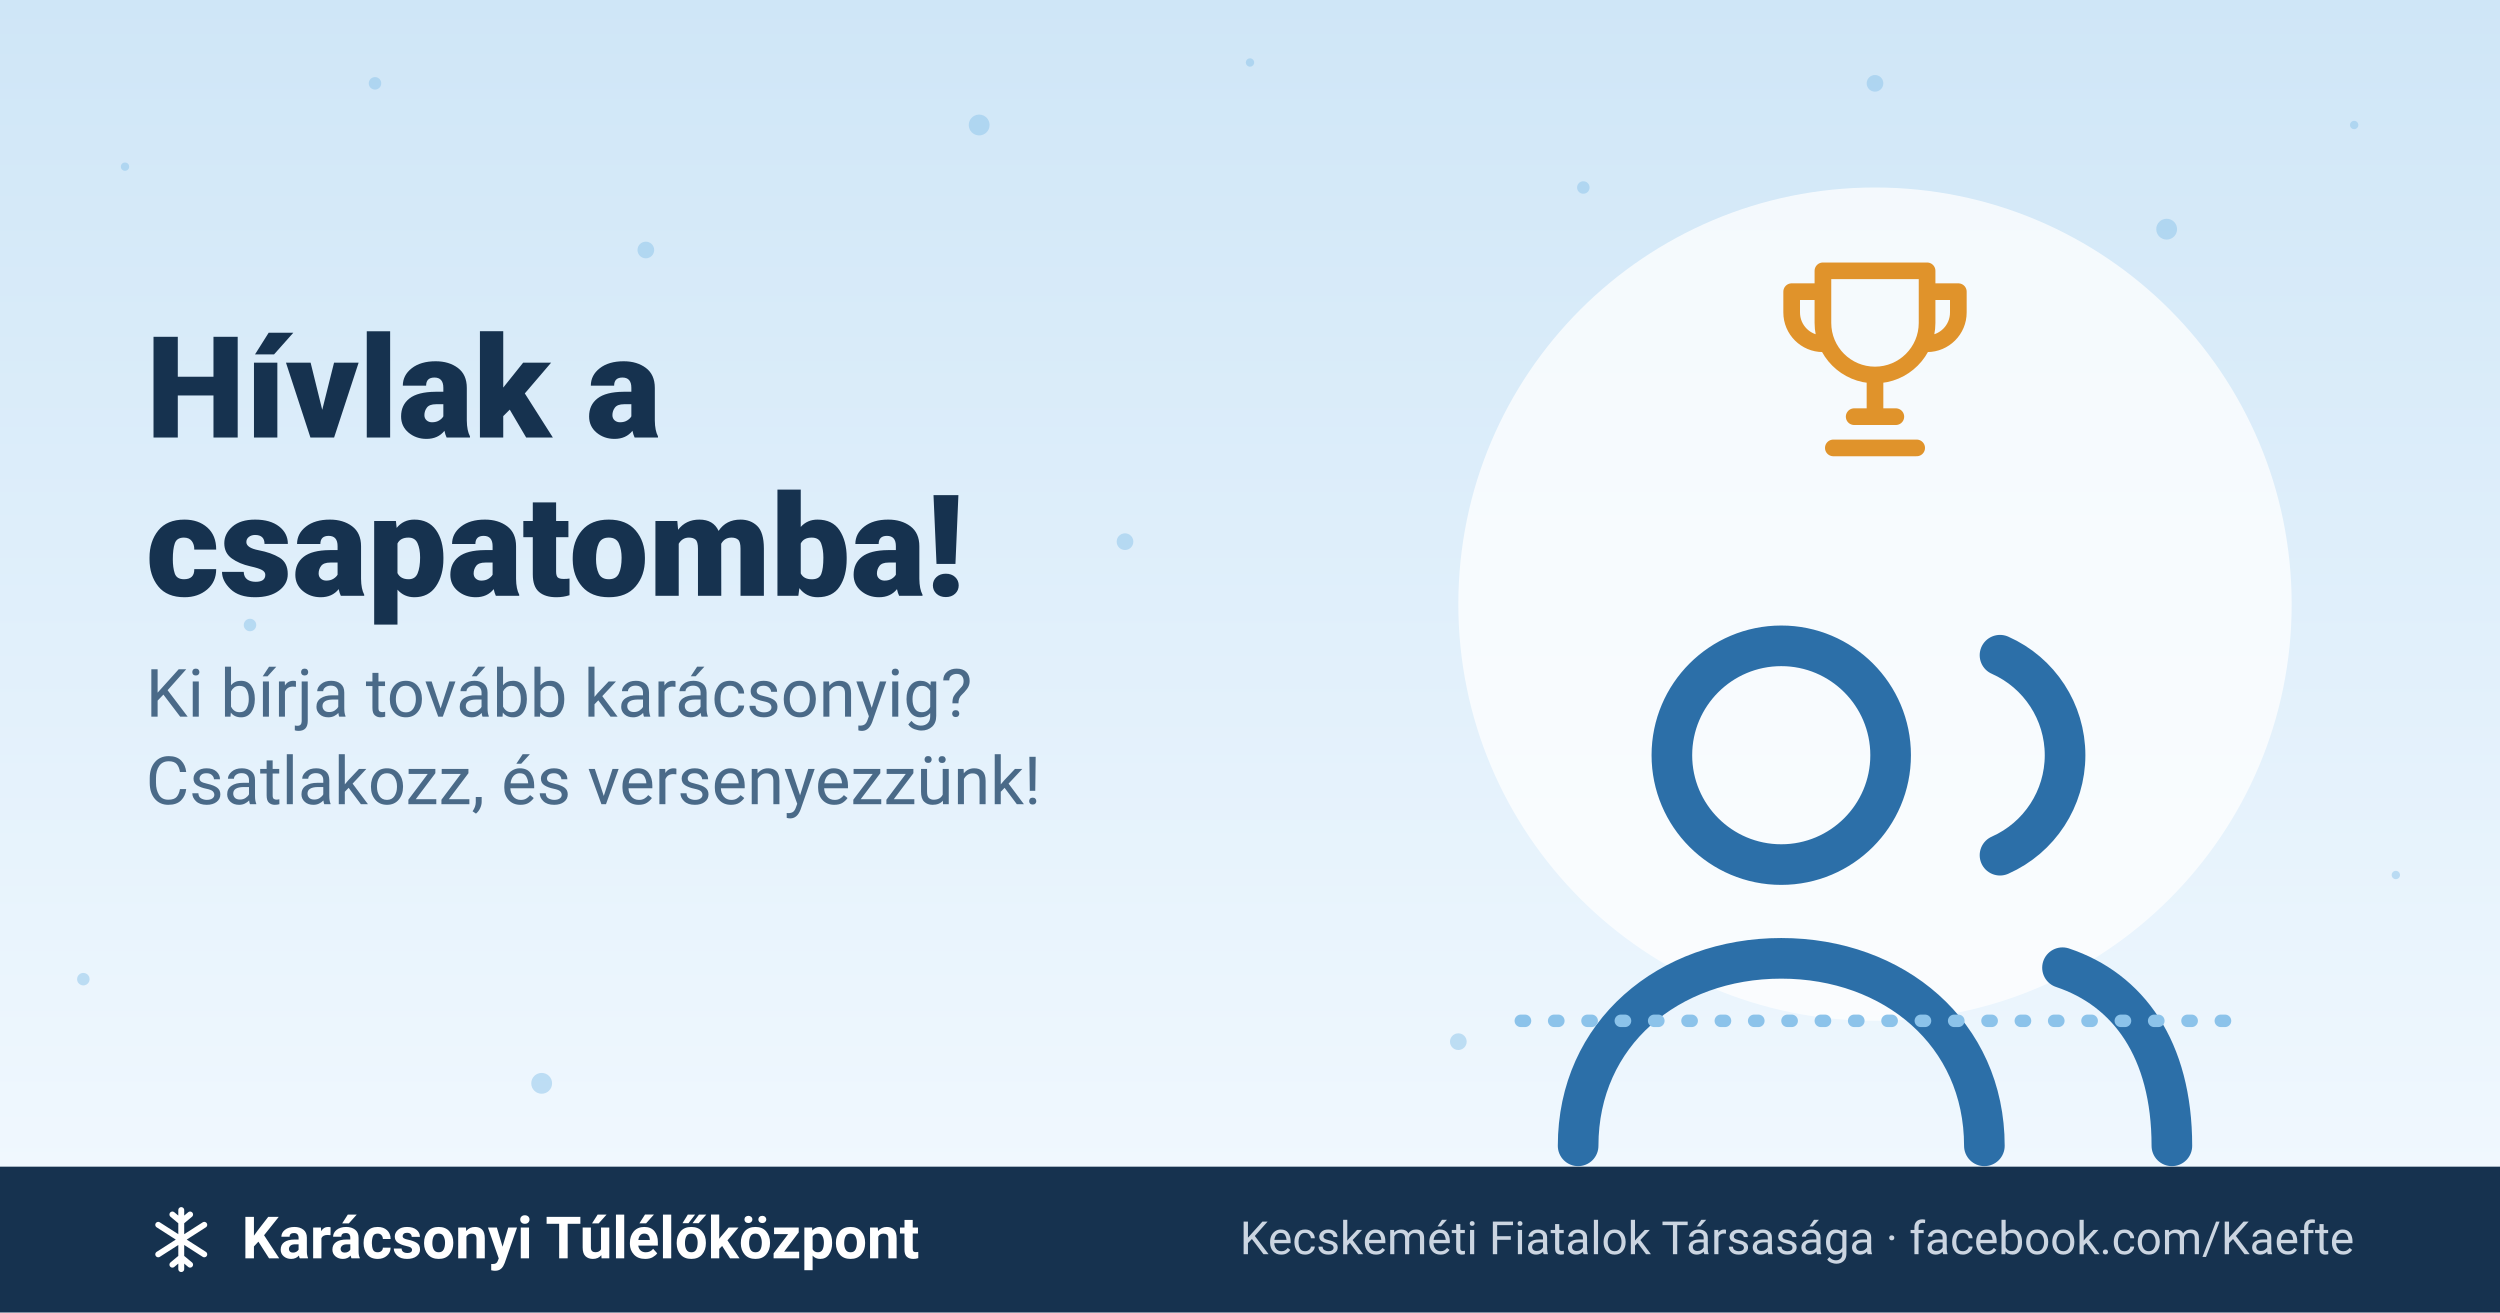
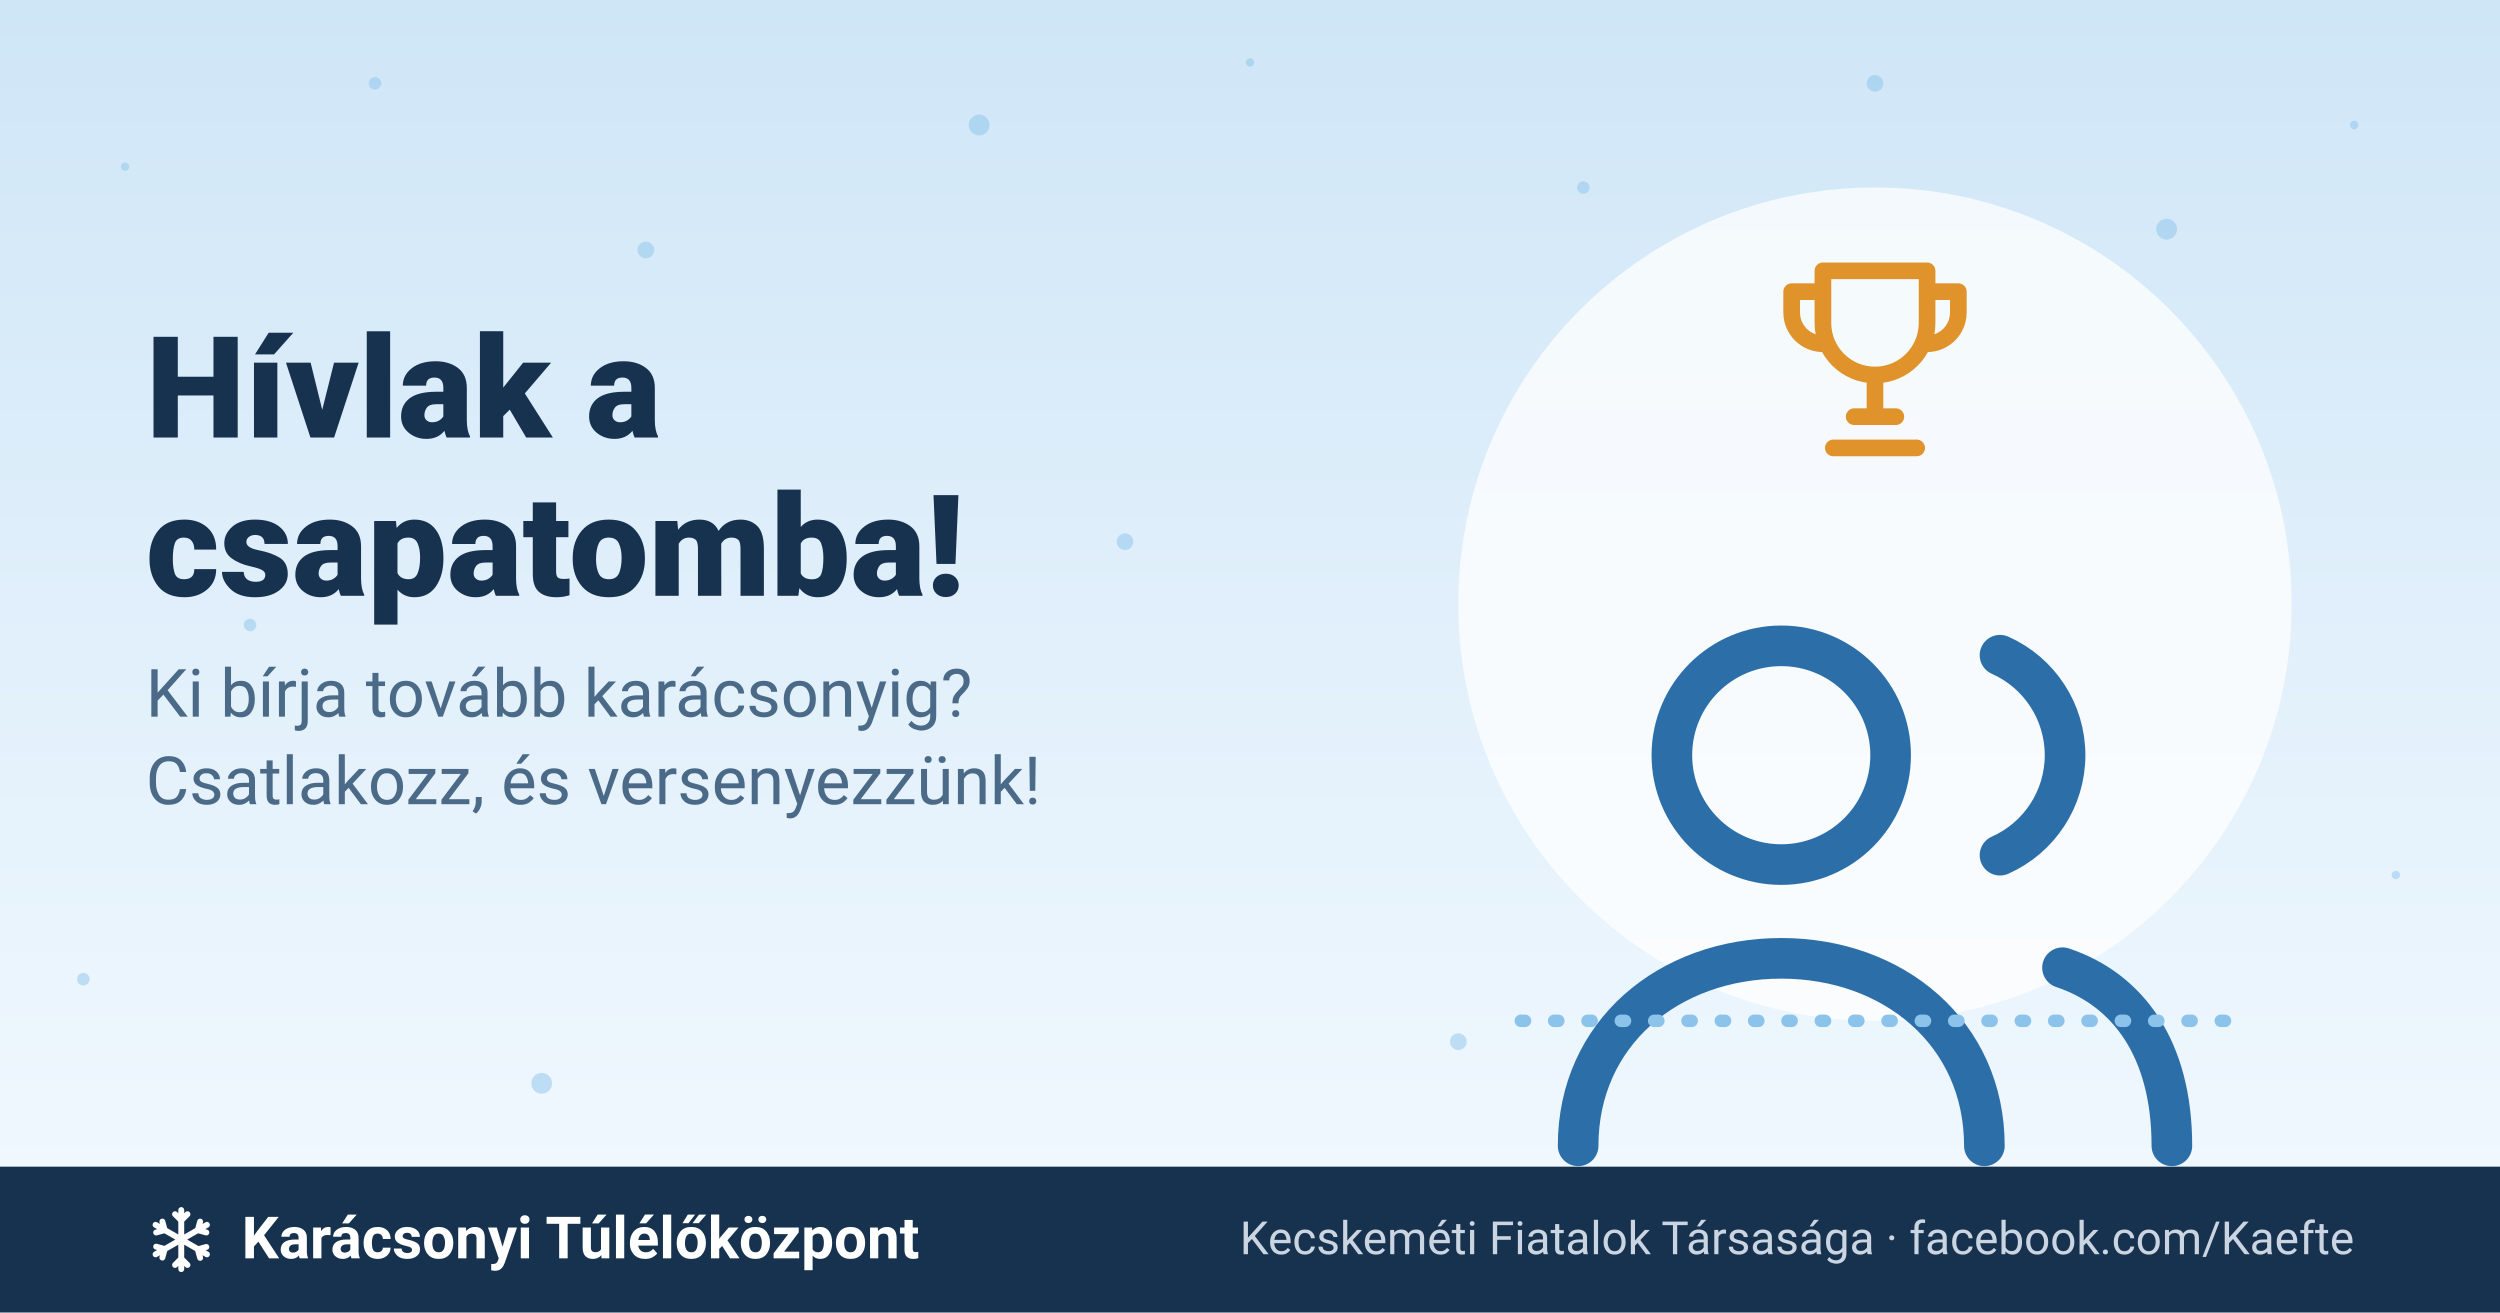
<svg xmlns="http://www.w3.org/2000/svg" viewBox="0 0 1200 630" font-family="system-ui,'Segoe UI',Roboto,'DejaVu Sans',Arial,sans-serif">
  <defs>
    <linearGradient id="bgteam" x1="0" y1="0" x2="0" y2="1">
      <stop offset="0" stop-color="#cfe6f7" />
      <stop offset="1" stop-color="#f4faff" />
    </linearGradient>
  </defs>
  <rect width="1200" height="630" fill="url(#bgteam)" />
  <circle cx="60" cy="80" r="2" fill="#8cc3ea" opacity="0.5" />
  <circle cx="180" cy="40" r="3" fill="#8cc3ea" opacity="0.5" />
  <circle cx="310" cy="120" r="4" fill="#8cc3ea" opacity="0.5" />
  <circle cx="470" cy="60" r="5" fill="#8cc3ea" opacity="0.5" />
  <circle cx="600" cy="30" r="2" fill="#8cc3ea" opacity="0.5" />
  <circle cx="760" cy="90" r="3" fill="#8cc3ea" opacity="0.5" />
  <circle cx="900" cy="40" r="4" fill="#8cc3ea" opacity="0.5" />
  <circle cx="1040" cy="110" r="5" fill="#8cc3ea" opacity="0.5" />
  <circle cx="1130" cy="60" r="2" fill="#8cc3ea" opacity="0.5" />
  <circle cx="120" cy="300" r="3" fill="#8cc3ea" opacity="0.5" />
  <circle cx="540" cy="260" r="4" fill="#8cc3ea" opacity="0.5" />
  <circle cx="980" cy="330" r="5" fill="#8cc3ea" opacity="0.5" />
  <circle cx="1150" cy="420" r="2" fill="#8cc3ea" opacity="0.5" />
  <circle cx="40" cy="470" r="3" fill="#8cc3ea" opacity="0.5" />
  <circle cx="700" cy="500" r="4" fill="#8cc3ea" opacity="0.5" />
  <circle cx="260" cy="520" r="5" fill="#8cc3ea" opacity="0.5" />
  <rect x="0" y="560" width="1200" height="70" fill="#16324f" />
  <g transform="translate(70,578) scale(1.416667)" fill="none" stroke="#fff" stroke-width="2" stroke-linecap="round" stroke-linejoin="round">
-     <path d="M12 2v20M4.2 7l15.6 10M4.2 17L19.8 7M9 3.5l3 2.5 3-2.5M9 20.5l3-2.5 3 2.5" />
+     <path d="M12.0 2.0L12.0 22.0M20.7 7.0L3.3 17.0M20.7 17.0L3.3 7.0M12.0 5.5l-2.1 -2.1M12.0 5.5l2.1 -2.1M6.4 8.8l-2.9 0.8M6.4 8.8l-0.8 -2.9M6.4 15.2l-0.8 2.9M6.4 15.2l-2.9 -0.8M12.0 18.5l2.1 2.1M12.0 18.5l-2.1 2.1M17.6 15.3l2.9 -0.8M17.6 15.3l0.8 2.9M17.6 8.8l0.8 -2.9M17.6 8.8l2.9 0.8" />
  </g>
  <text x="116" y="604" font-size="28" font-weight="700" fill="#fff">Karácsonyi Túlélőközpont</text>
  <text x="1130" y="602" font-size="22" fill="#cbd5e1" text-anchor="end">Kecskeméti Fiatalok Társasága · facebook.com/Kaefte</text>
  <text x="70" y="210" font-size="68" font-weight="800" fill="#16324f">Hívlak a</text>
  <text x="70" y="286" font-size="68" font-weight="800" fill="#16324f">csapatomba!</text>
  <text x="70" y="344" font-size="32" fill="#4a6a88">Ki bírja tovább karácsonyig?</text>
  <text x="70" y="386" font-size="32" fill="#4a6a88">Csatlakozz, és versenyezzünk!</text>
  <g transform="translate(650,50)">
    <circle cx="250" cy="240" r="200" fill="#fff" opacity=".75" />
    <g transform="translate(190,60) scale(5)" fill="none" stroke="#e0932b" stroke-width="1.6" stroke-linecap="round" stroke-linejoin="round">
      <path d="M7 4h10v5a5 5 0 01-10 0zM7 6H4v2a3 3 0 003 3M17 6h3v2a3 3 0 01-3 3M12 14v4M8 21h8M10 18h4" />
    </g>
    <g transform="translate(70,200) scale(15)" fill="none" stroke="#2c6fa8" stroke-width="1.3" stroke-linecap="round" stroke-linejoin="round">
      <path d="M9 11a3.5 3.5 0 100-7 3.5 3.5 0 000 7zM2.5 20c0-3.6 2.9-6 6.5-6s6.5 2.4 6.5 6M16 4.3a3.5 3.5 0 010 6.4M18 14.3c2.1.7 3.5 2.6 3.5 5.7" />
    </g>
    <path d="M80 440h340" stroke="#8cc3ea" stroke-width="6" stroke-dasharray="2 14" stroke-linecap="round" />
  </g>
</svg>
